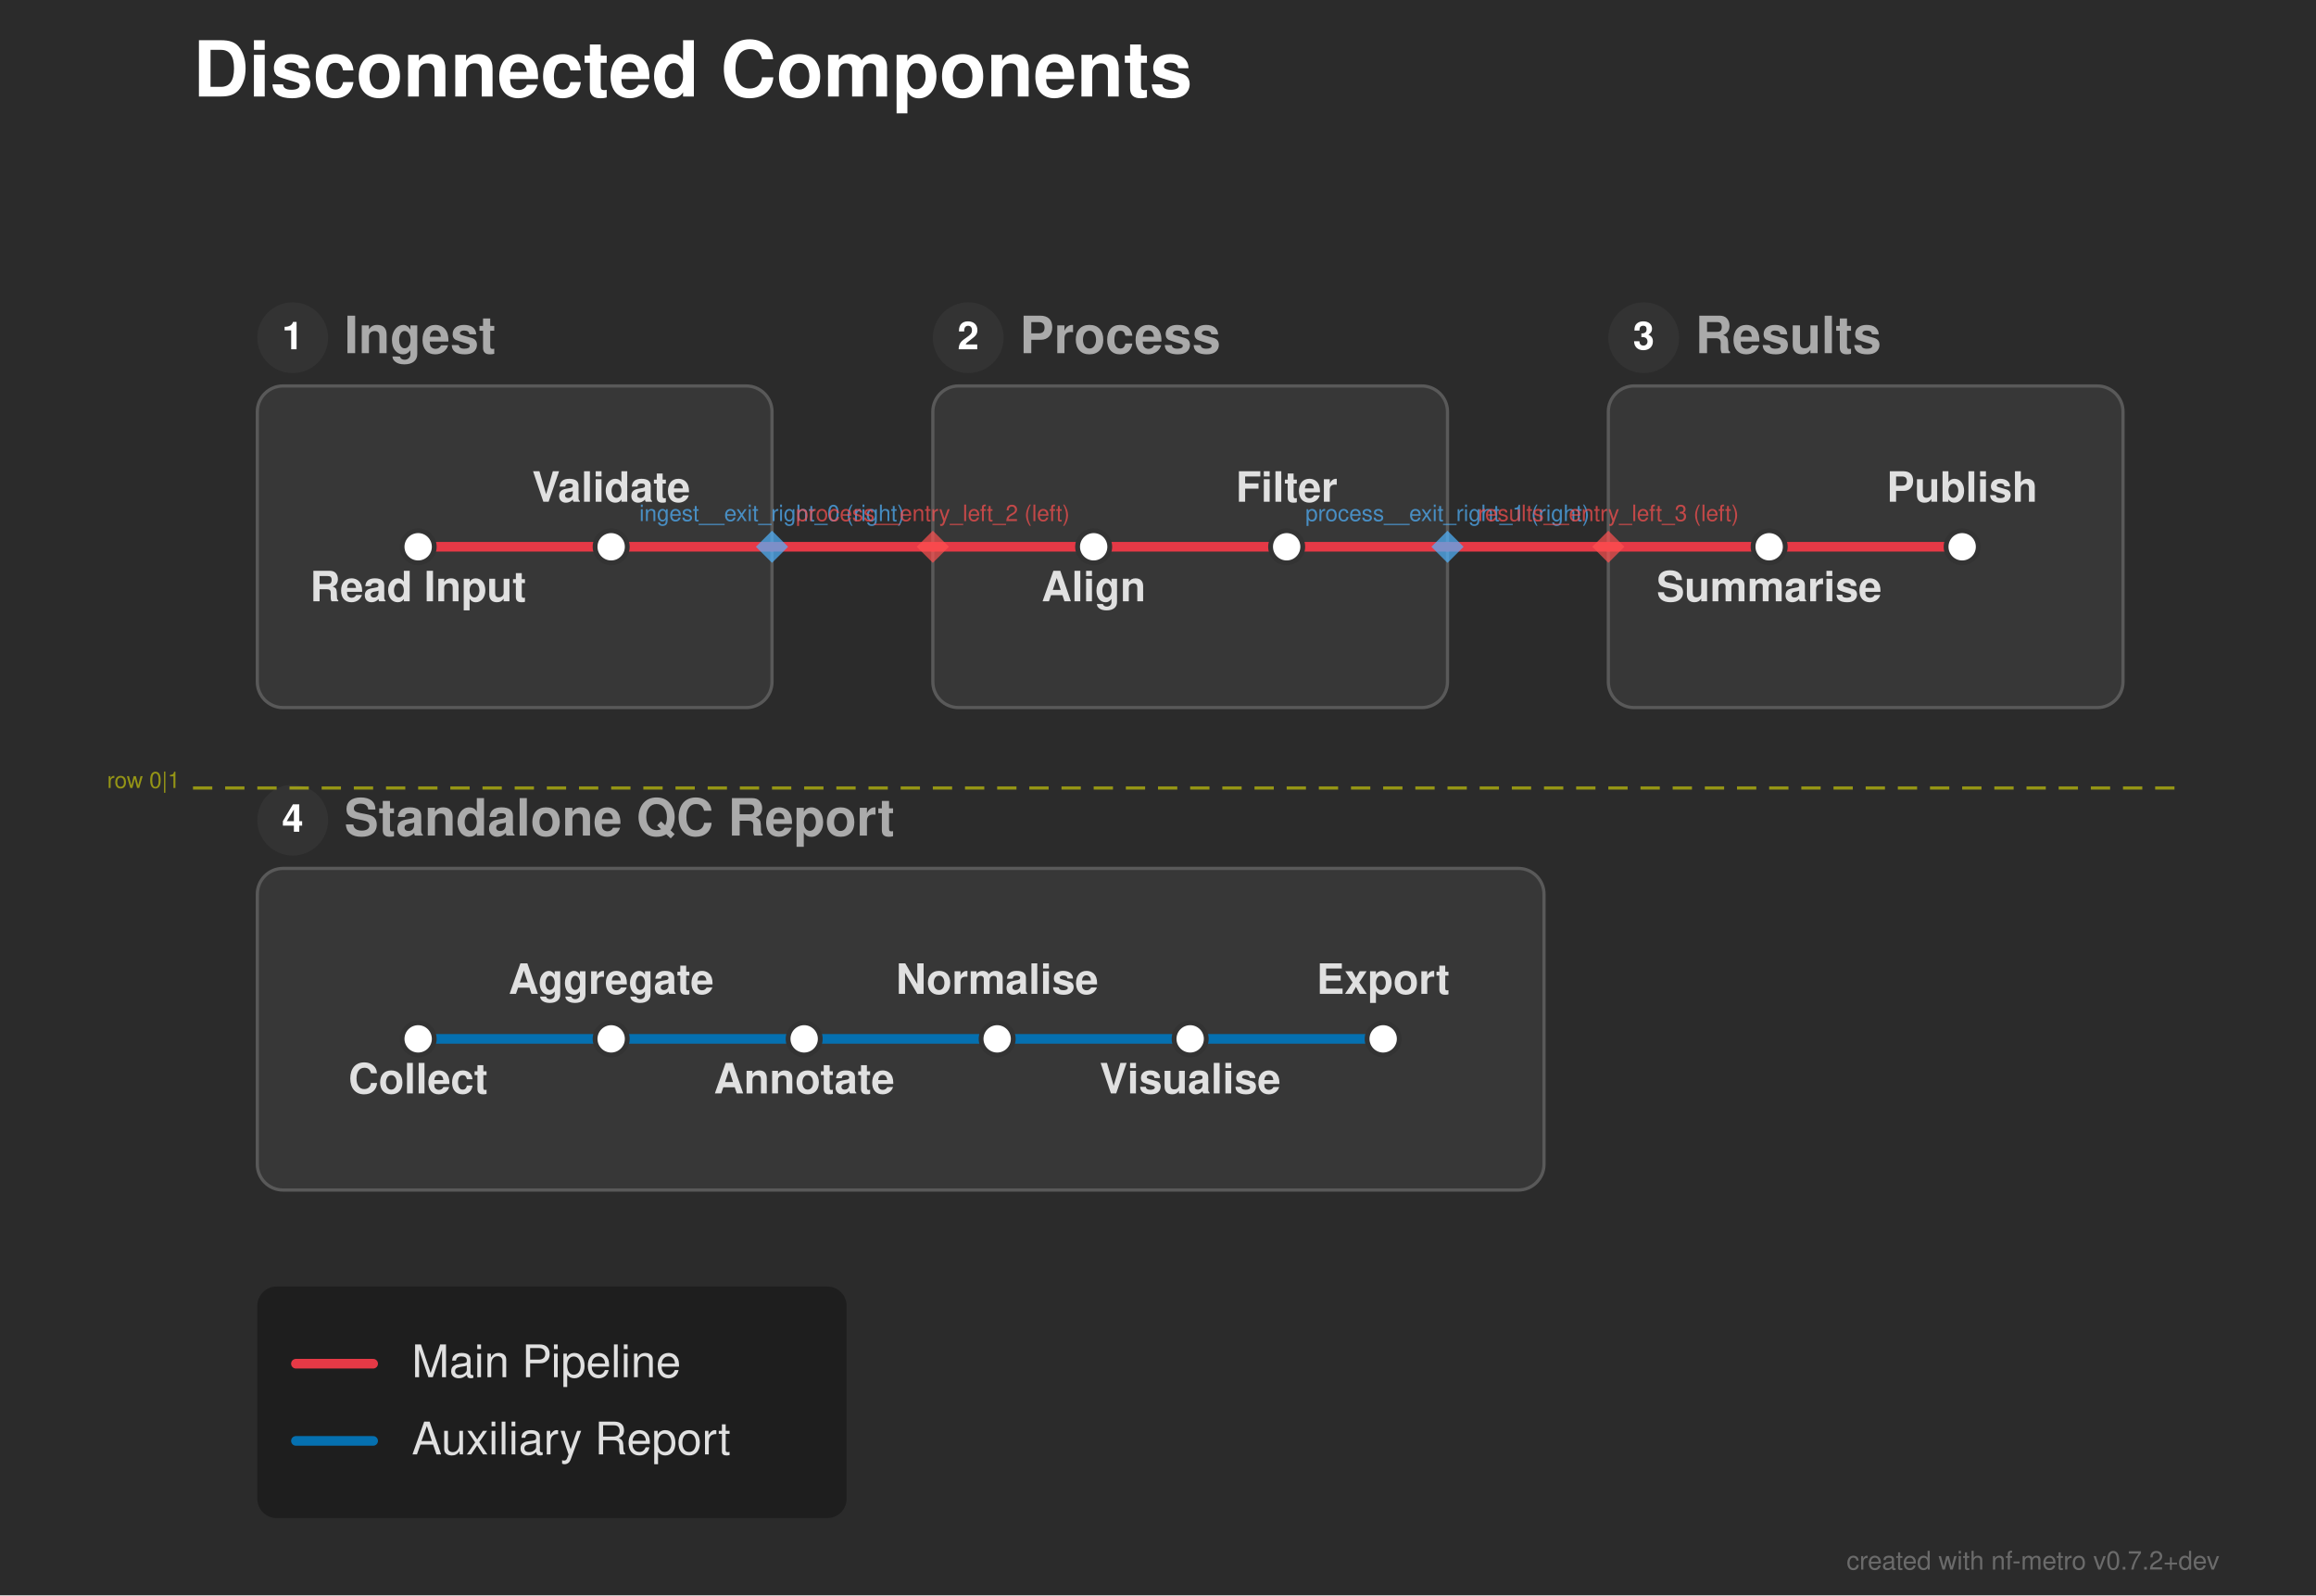
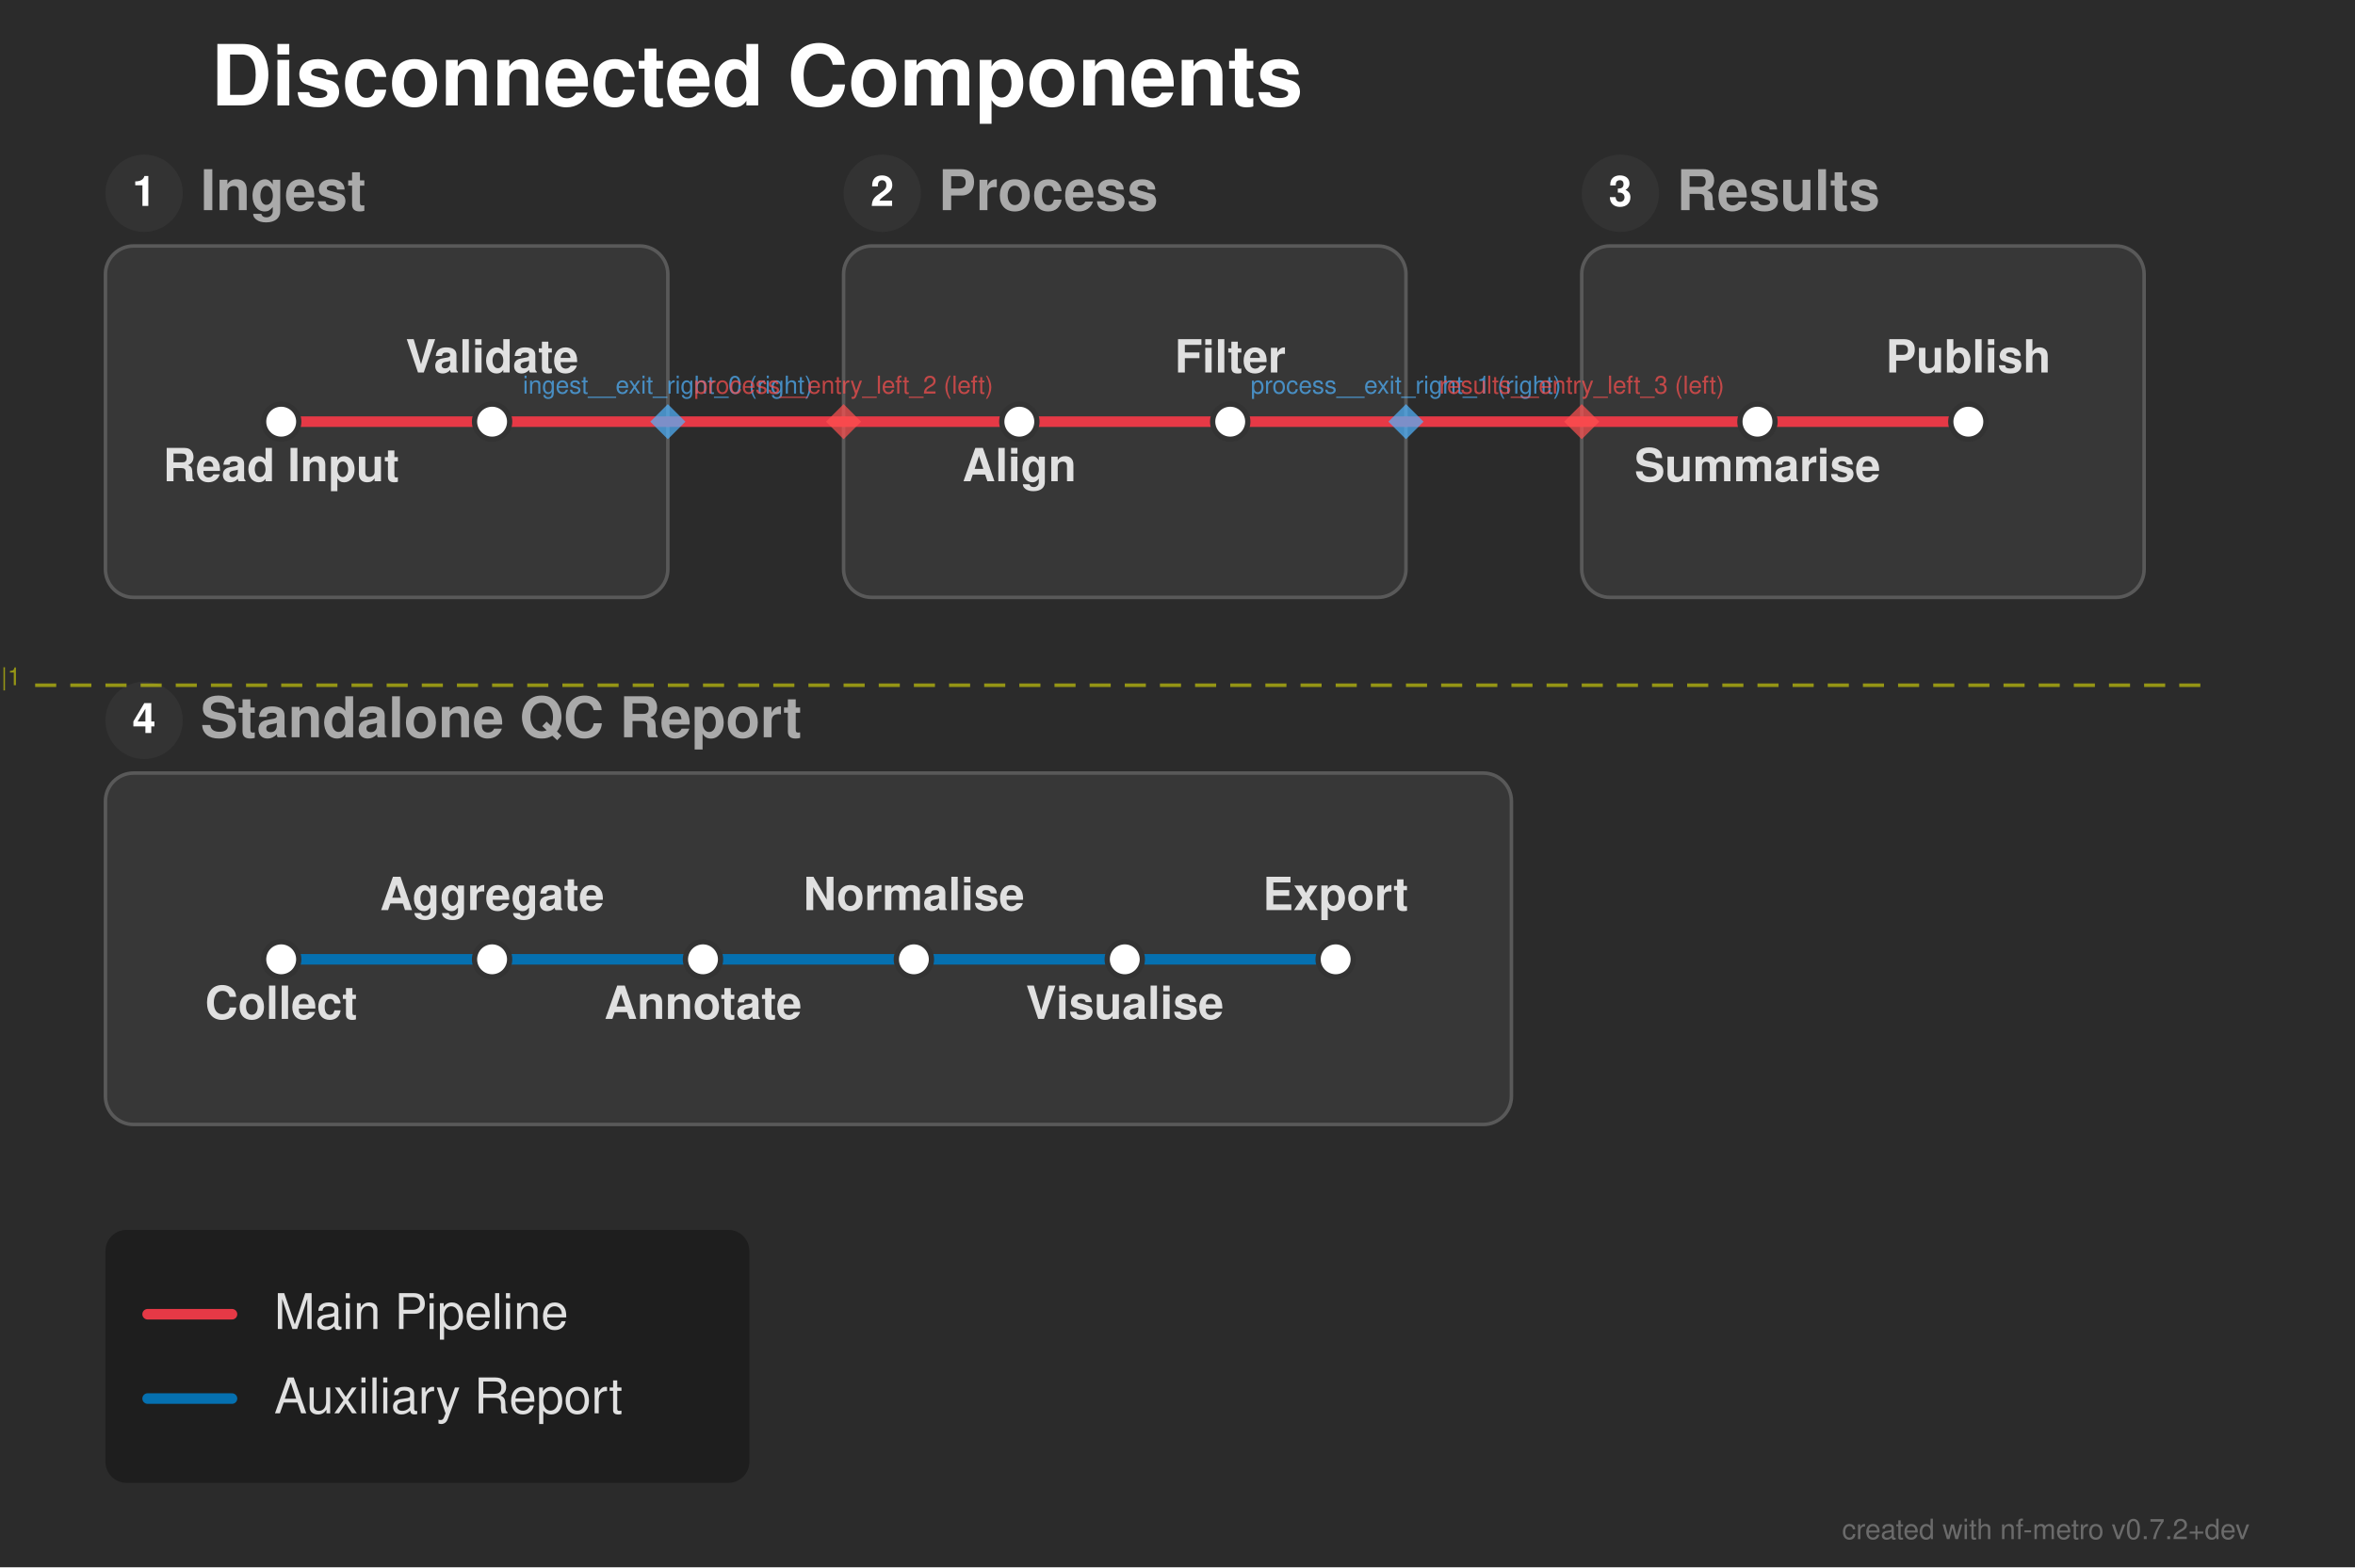
- <svg xmlns="http://www.w3.org/2000/svg" width="720" height="496" viewBox="0 0 720 496">
+ <svg xmlns="http://www.w3.org/2000/svg" width="670" height="446" viewBox="0 0 670 446">
  <defs>
</defs>
-   <rect x="0" y="0" width="720" height="496" fill="#2b2b2b" />
+   <rect x="0" y="0" width="670" height="446" fill="#2b2b2b" />
  <text x="60.0" y="30.0" font-size="24.0" fill="#ffffff" font-family="'Helvetica Neue', Helvetica, Arial, sans-serif" font-weight="bold" class="nf-metro-title">Disconnected Components</text>
-   <rect x="80.0" y="120.0" width="160.0" height="100.0" rx="8" ry="8" fill="#373737" stroke="#595959" stroke-width="1.0" class="nf-metro-section-box" data-section-id="ingest" data-section-lines="main" />
-   <circle cx="91.0" cy="105.0" r="11" fill="#333333" class="nf-metro-section-num-circle" data-section-id="ingest" />
-   <text x="91.0" y="105.0" font-size="12" fill="#ffffff" font-family="'Helvetica Neue', Helvetica, Arial, sans-serif" font-weight="bold" text-anchor="middle" dy="0.3em" data-section-id="ingest">1</text>
-   <text x="107.0" y="105.0" font-size="16.0" fill="#aaaaaa" font-family="'Helvetica Neue', Helvetica, Arial, sans-serif" font-weight="bold" dy="0.3em" class="nf-metro-section-label" data-section-id="ingest">Ingest</text>
-   <rect x="290.0" y="120.0" width="160.0" height="100.0" rx="8" ry="8" fill="#373737" stroke="#595959" stroke-width="1.0" class="nf-metro-section-box" data-section-id="process" data-section-lines="main" />
-   <circle cx="301.0" cy="105.0" r="11" fill="#333333" class="nf-metro-section-num-circle" data-section-id="process" />
-   <text x="301.0" y="105.0" font-size="12" fill="#ffffff" font-family="'Helvetica Neue', Helvetica, Arial, sans-serif" font-weight="bold" text-anchor="middle" dy="0.3em" data-section-id="process">2</text>
-   <text x="317.0" y="105.0" font-size="16.0" fill="#aaaaaa" font-family="'Helvetica Neue', Helvetica, Arial, sans-serif" font-weight="bold" dy="0.3em" class="nf-metro-section-label" data-section-id="process">Process</text>
-   <rect x="500.0" y="120.0" width="160.0" height="100.0" rx="8" ry="8" fill="#373737" stroke="#595959" stroke-width="1.0" class="nf-metro-section-box" data-section-id="results" data-section-lines="main" />
-   <circle cx="511.0" cy="105.0" r="11" fill="#333333" class="nf-metro-section-num-circle" data-section-id="results" />
-   <text x="511.0" y="105.0" font-size="12" fill="#ffffff" font-family="'Helvetica Neue', Helvetica, Arial, sans-serif" font-weight="bold" text-anchor="middle" dy="0.3em" data-section-id="results">3</text>
-   <text x="527.0" y="105.0" font-size="16.0" fill="#aaaaaa" font-family="'Helvetica Neue', Helvetica, Arial, sans-serif" font-weight="bold" dy="0.3em" class="nf-metro-section-label" data-section-id="results">Results</text>
-   <rect x="80.0" y="270.0" width="400.0" height="100.0" rx="8" ry="8" fill="#373737" stroke="#595959" stroke-width="1.0" class="nf-metro-section-box" data-section-id="wide_report" data-section-lines="aux" />
-   <circle cx="91.0" cy="255.0" r="11" fill="#333333" class="nf-metro-section-num-circle" data-section-id="wide_report" />
-   <text x="91.0" y="255.0" font-size="12" fill="#ffffff" font-family="'Helvetica Neue', Helvetica, Arial, sans-serif" font-weight="bold" text-anchor="middle" dy="0.3em" data-section-id="wide_report">4</text>
-   <text x="107.0" y="255.0" font-size="16.0" fill="#aaaaaa" font-family="'Helvetica Neue', Helvetica, Arial, sans-serif" font-weight="bold" dy="0.3em" class="nf-metro-section-label" data-section-id="wide_report">Standalone QC Report</text>
-   <path d="M130.0,323.0 L190.0,323.0" stroke="#0570b0" stroke-width="3.0" stroke-linecap="round" class="metro-line-aux" data-line-id="aux" />
-   <path d="M190.0,323.0 L250.0,323.0" stroke="#0570b0" stroke-width="3.0" stroke-linecap="round" class="metro-line-aux" data-line-id="aux" />
-   <path d="M250.0,323.0 L310.0,323.0" stroke="#0570b0" stroke-width="3.0" stroke-linecap="round" class="metro-line-aux" data-line-id="aux" />
-   <path d="M310.0,323.0 L370.0,323.0" stroke="#0570b0" stroke-width="3.0" stroke-linecap="round" class="metro-line-aux" data-line-id="aux" />
-   <path d="M370.0,323.0 L430.0,323.0" stroke="#0570b0" stroke-width="3.0" stroke-linecap="round" class="metro-line-aux" data-line-id="aux" />
-   <path d="M130.0,170.0 L190.0,170.0" stroke="#e63946" stroke-width="3.0" stroke-linecap="round" class="metro-line-main" data-line-id="main" />
-   <path d="M340.0,170.0 L400.0,170.0" stroke="#e63946" stroke-width="3.0" stroke-linecap="round" class="metro-line-main" data-line-id="main" />
-   <path d="M550.0,170.0 L610.0,170.0" stroke="#e63946" stroke-width="3.0" stroke-linecap="round" class="metro-line-main" data-line-id="main" />
-   <path d="M190.0,170.0 L240.0,170.0" stroke="#e63946" stroke-width="3.0" stroke-linecap="round" class="metro-line-main" data-line-id="main" />
-   <path d="M290.0,170.0 L340.0,170.0" stroke="#e63946" stroke-width="3.0" stroke-linecap="round" class="metro-line-main" data-line-id="main" />
-   <path d="M400.0,170.0 L450.0,170.0" stroke="#e63946" stroke-width="3.0" stroke-linecap="round" class="metro-line-main" data-line-id="main" />
-   <path d="M500.0,170.0 L550.0,170.0" stroke="#e63946" stroke-width="3.0" stroke-linecap="round" class="metro-line-main" data-line-id="main" />
-   <path d="M240.0,170.0 L290.0,170.0" stroke="#e63946" stroke-width="3.0" stroke-linecap="round" class="metro-line-main" data-line-id="main" />
-   <path d="M450.0,170.0 L500.0,170.0" stroke="#e63946" stroke-width="3.0" stroke-linecap="round" class="metro-line-main" data-line-id="main" />
-   <rect x="125.0" y="165.0" width="10.0" height="10.0" rx="5.0" ry="5.0" fill="#ffffff" stroke="#333333" stroke-width="1.5" class="nf-metro-station" data-station-id="in1" data-station-lines="main" data-station-label="Read Input" data-section-id="ingest" data-section-name="Ingest" />
-   <rect x="185.0" y="165.0" width="10.0" height="10.0" rx="5.0" ry="5.0" fill="#ffffff" stroke="#333333" stroke-width="1.5" class="nf-metro-station" data-station-id="in2" data-station-lines="main" data-station-label="Validate" data-section-id="ingest" data-section-name="Ingest" />
-   <rect x="335.0" y="165.0" width="10.0" height="10.0" rx="5.0" ry="5.0" fill="#ffffff" stroke="#333333" stroke-width="1.5" class="nf-metro-station" data-station-id="pr1" data-station-lines="main" data-station-label="Align" data-section-id="process" data-section-name="Process" />
-   <rect x="395.0" y="165.0" width="10.0" height="10.0" rx="5.0" ry="5.0" fill="#ffffff" stroke="#333333" stroke-width="1.5" class="nf-metro-station" data-station-id="pr2" data-station-lines="main" data-station-label="Filter" data-section-id="process" data-section-name="Process" />
-   <rect x="545.0" y="165.0" width="10.0" height="10.0" rx="5.0" ry="5.0" fill="#ffffff" stroke="#333333" stroke-width="1.5" class="nf-metro-station" data-station-id="re1" data-station-lines="main" data-station-label="Summarise" data-section-id="results" data-section-name="Results" />
-   <rect x="605.0" y="165.0" width="10.0" height="10.0" rx="5.0" ry="5.0" fill="#ffffff" stroke="#333333" stroke-width="1.5" class="nf-metro-station" data-station-id="re2" data-station-lines="main" data-station-label="Publish" data-section-id="results" data-section-name="Results" />
-   <rect x="125.0" y="318.0" width="10.0" height="10.0" rx="5.0" ry="5.0" fill="#ffffff" stroke="#333333" stroke-width="1.5" class="nf-metro-station" data-station-id="w1" data-station-lines="aux" data-station-label="Collect" data-section-id="wide_report" data-section-name="Standalone QC Report" />
-   <rect x="185.0" y="318.0" width="10.0" height="10.0" rx="5.0" ry="5.0" fill="#ffffff" stroke="#333333" stroke-width="1.5" class="nf-metro-station" data-station-id="w2" data-station-lines="aux" data-station-label="Aggregate" data-section-id="wide_report" data-section-name="Standalone QC Report" />
-   <rect x="245.0" y="318.0" width="10.0" height="10.0" rx="5.0" ry="5.0" fill="#ffffff" stroke="#333333" stroke-width="1.5" class="nf-metro-station" data-station-id="w3" data-station-lines="aux" data-station-label="Annotate" data-section-id="wide_report" data-section-name="Standalone QC Report" />
-   <rect x="305.0" y="318.0" width="10.0" height="10.0" rx="5.0" ry="5.0" fill="#ffffff" stroke="#333333" stroke-width="1.5" class="nf-metro-station" data-station-id="w4" data-station-lines="aux" data-station-label="Normalise" data-section-id="wide_report" data-section-name="Standalone QC Report" />
-   <rect x="365.0" y="318.0" width="10.0" height="10.0" rx="5.0" ry="5.0" fill="#ffffff" stroke="#333333" stroke-width="1.5" class="nf-metro-station" data-station-id="w5" data-station-lines="aux" data-station-label="Visualise" data-section-id="wide_report" data-section-name="Standalone QC Report" />
-   <rect x="425.0" y="318.0" width="10.0" height="10.0" rx="5.0" ry="5.0" fill="#ffffff" stroke="#333333" stroke-width="1.5" class="nf-metro-station" data-station-id="w6" data-station-lines="aux" data-station-label="Export" data-section-id="wide_report" data-section-name="Standalone QC Report" />
-   <text x="130.0" y="181.0" font-size="13.0" fill="#e0e0e0" font-family="'Helvetica Neue', Helvetica, Arial, sans-serif" font-weight="bold" text-anchor="middle" dominant-baseline="hanging" data-station-id="in1" class="nf-metro-station-label">Read Input</text>
-   <text x="340.0" y="181.0" font-size="13.0" fill="#e0e0e0" font-family="'Helvetica Neue', Helvetica, Arial, sans-serif" font-weight="bold" text-anchor="middle" dominant-baseline="hanging" data-station-id="pr1" class="nf-metro-station-label">Align</text>
-   <text x="550.0" y="181.0" font-size="13.0" fill="#e0e0e0" font-family="'Helvetica Neue', Helvetica, Arial, sans-serif" font-weight="bold" text-anchor="middle" dominant-baseline="hanging" data-station-id="re1" class="nf-metro-station-label">Summarise</text>
-   <text x="130.0" y="334.0" font-size="13.0" fill="#e0e0e0" font-family="'Helvetica Neue', Helvetica, Arial, sans-serif" font-weight="bold" text-anchor="middle" dominant-baseline="hanging" data-station-id="w1" class="nf-metro-station-label">Collect</text>
-   <text x="190.0" y="156.0" font-size="13.0" fill="#e0e0e0" font-family="'Helvetica Neue', Helvetica, Arial, sans-serif" font-weight="bold" text-anchor="middle" dominant-baseline="auto" data-station-id="in2" class="nf-metro-station-label">Validate</text>
-   <text x="400.0" y="156.0" font-size="13.0" fill="#e0e0e0" font-family="'Helvetica Neue', Helvetica, Arial, sans-serif" font-weight="bold" text-anchor="middle" dominant-baseline="auto" data-station-id="pr2" class="nf-metro-station-label">Filter</text>
-   <text x="610.0" y="156.0" font-size="13.0" fill="#e0e0e0" font-family="'Helvetica Neue', Helvetica, Arial, sans-serif" font-weight="bold" text-anchor="middle" dominant-baseline="auto" data-station-id="re2" class="nf-metro-station-label">Publish</text>
-   <text x="190.0" y="309.0" font-size="13.0" fill="#e0e0e0" font-family="'Helvetica Neue', Helvetica, Arial, sans-serif" font-weight="bold" text-anchor="middle" dominant-baseline="auto" data-station-id="w2" class="nf-metro-station-label">Aggregate</text>
-   <text x="250.0" y="334.0" font-size="13.0" fill="#e0e0e0" font-family="'Helvetica Neue', Helvetica, Arial, sans-serif" font-weight="bold" text-anchor="middle" dominant-baseline="hanging" data-station-id="w3" class="nf-metro-station-label">Annotate</text>
-   <text x="310.0" y="309.0" font-size="13.0" fill="#e0e0e0" font-family="'Helvetica Neue', Helvetica, Arial, sans-serif" font-weight="bold" text-anchor="middle" dominant-baseline="auto" data-station-id="w4" class="nf-metro-station-label">Normalise</text>
-   <text x="370.0" y="334.0" font-size="13.0" fill="#e0e0e0" font-family="'Helvetica Neue', Helvetica, Arial, sans-serif" font-weight="bold" text-anchor="middle" dominant-baseline="hanging" data-station-id="w5" class="nf-metro-station-label">Visualise</text>
-   <text x="430.0" y="309.0" font-size="13.0" fill="#e0e0e0" font-family="'Helvetica Neue', Helvetica, Arial, sans-serif" font-weight="bold" text-anchor="middle" dominant-baseline="auto" data-station-id="w6" class="nf-metro-station-label">Export</text>
-   <path d="M240.0,165.0 L245.0,170.0 L240.0,175.0 L235.0,170.0 Z" fill="rgba(80, 180, 255, 0.7)" stroke="none" />
-   <text x="240.0" y="162.0" font-size="7" fill="rgba(80, 180, 255, 0.7)" font-family="'Helvetica Neue', Helvetica, Arial, sans-serif" text-anchor="middle" dominant-baseline="auto">ingest__exit_right_0 (right)</text>
-   <path d="M450.0,165.0 L455.0,170.0 L450.0,175.0 L445.0,170.0 Z" fill="rgba(80, 180, 255, 0.7)" stroke="none" />
-   <text x="450.0" y="162.0" font-size="7" fill="rgba(80, 180, 255, 0.7)" font-family="'Helvetica Neue', Helvetica, Arial, sans-serif" text-anchor="middle" dominant-baseline="auto">process__exit_right_1 (right)</text>
-   <path d="M290.0,165.0 L295.0,170.0 L290.0,175.0 L285.0,170.0 Z" fill="rgba(255, 80, 80, 0.7)" stroke="none" />
-   <text x="290.0" y="162.0" font-size="7" fill="rgba(255, 80, 80, 0.7)" font-family="'Helvetica Neue', Helvetica, Arial, sans-serif" text-anchor="middle" dominant-baseline="auto">process__entry_left_2 (left)</text>
-   <path d="M500.0,165.0 L505.0,170.0 L500.0,175.0 L495.0,170.0 Z" fill="rgba(255, 80, 80, 0.7)" stroke="none" />
-   <text x="500.0" y="162.0" font-size="7" fill="rgba(255, 80, 80, 0.7)" font-family="'Helvetica Neue', Helvetica, Arial, sans-serif" text-anchor="middle" dominant-baseline="auto">results__entry_left_3 (left)</text>
-   <path d="M60.0,245.0 L680.0,245.0" stroke="rgba(255, 255, 0, 0.5)" stroke-width="1" stroke-dasharray="6,4" />
-   <text x="56.0" y="245.0" font-size="7" fill="rgba(255, 255, 0, 0.5)" font-family="'Helvetica Neue', Helvetica, Arial, sans-serif" text-anchor="end">row 0|1</text>
-   <rect x="80.0" y="400.0" width="183.2" height="72.0" rx="6" ry="6" fill="rgba(0, 0, 0, 0.3)" />
-   <path d="M92.0,424.0 L116.0,424.0" stroke="#e63946" stroke-width="3.0" stroke-linecap="round" />
-   <text x="128.0" y="424.0" font-size="14.0" fill="#e0e0e0" font-family="'Helvetica Neue', Helvetica, Arial, sans-serif" dy="0.3em">Main Pipeline</text>
-   <path d="M92.0,448.0 L116.0,448.0" stroke="#0570b0" stroke-width="3.0" stroke-linecap="round" />
-   <text x="128.0" y="448.0" font-size="14.0" fill="#e0e0e0" font-family="'Helvetica Neue', Helvetica, Arial, sans-serif" dy="0.3em">Auxiliary Report</text>
-   <text x="690.0" y="488.0" font-size="8" fill="rgba(150, 150, 150, 0.6)" font-family="'Helvetica Neue', Helvetica, Arial, sans-serif" text-anchor="end">created with nf-metro v0.7.2+dev</text>
+   <rect x="30.0" y="70.0" width="160.0" height="100.0" rx="8" ry="8" fill="#373737" stroke="#595959" stroke-width="1.0" class="nf-metro-section-box" data-section-id="ingest" data-section-lines="main" />
+   <circle cx="41.0" cy="55.0" r="11" fill="#333333" class="nf-metro-section-num-circle" data-section-id="ingest" />
+   <text x="41.0" y="55.0" font-size="12" fill="#ffffff" font-family="'Helvetica Neue', Helvetica, Arial, sans-serif" font-weight="bold" text-anchor="middle" dy="0.3em" data-section-id="ingest">1</text>
+   <text x="57.0" y="55.0" font-size="16.0" fill="#aaaaaa" font-family="'Helvetica Neue', Helvetica, Arial, sans-serif" font-weight="bold" dy="0.3em" class="nf-metro-section-label" data-section-id="ingest">Ingest</text>
+   <rect x="240.0" y="70.0" width="160.0" height="100.0" rx="8" ry="8" fill="#373737" stroke="#595959" stroke-width="1.0" class="nf-metro-section-box" data-section-id="process" data-section-lines="main" />
+   <circle cx="251.0" cy="55.0" r="11" fill="#333333" class="nf-metro-section-num-circle" data-section-id="process" />
+   <text x="251.0" y="55.0" font-size="12" fill="#ffffff" font-family="'Helvetica Neue', Helvetica, Arial, sans-serif" font-weight="bold" text-anchor="middle" dy="0.3em" data-section-id="process">2</text>
+   <text x="267.0" y="55.0" font-size="16.0" fill="#aaaaaa" font-family="'Helvetica Neue', Helvetica, Arial, sans-serif" font-weight="bold" dy="0.3em" class="nf-metro-section-label" data-section-id="process">Process</text>
+   <rect x="450.0" y="70.0" width="160.0" height="100.0" rx="8" ry="8" fill="#373737" stroke="#595959" stroke-width="1.0" class="nf-metro-section-box" data-section-id="results" data-section-lines="main" />
+   <circle cx="461.0" cy="55.0" r="11" fill="#333333" class="nf-metro-section-num-circle" data-section-id="results" />
+   <text x="461.0" y="55.0" font-size="12" fill="#ffffff" font-family="'Helvetica Neue', Helvetica, Arial, sans-serif" font-weight="bold" text-anchor="middle" dy="0.3em" data-section-id="results">3</text>
+   <text x="477.0" y="55.0" font-size="16.0" fill="#aaaaaa" font-family="'Helvetica Neue', Helvetica, Arial, sans-serif" font-weight="bold" dy="0.3em" class="nf-metro-section-label" data-section-id="results">Results</text>
+   <rect x="30.0" y="220.0" width="400.0" height="100.0" rx="8" ry="8" fill="#373737" stroke="#595959" stroke-width="1.0" class="nf-metro-section-box" data-section-id="wide_report" data-section-lines="aux" />
+   <circle cx="41.0" cy="205.0" r="11" fill="#333333" class="nf-metro-section-num-circle" data-section-id="wide_report" />
+   <text x="41.0" y="205.0" font-size="12" fill="#ffffff" font-family="'Helvetica Neue', Helvetica, Arial, sans-serif" font-weight="bold" text-anchor="middle" dy="0.3em" data-section-id="wide_report">4</text>
+   <text x="57.0" y="205.0" font-size="16.0" fill="#aaaaaa" font-family="'Helvetica Neue', Helvetica, Arial, sans-serif" font-weight="bold" dy="0.3em" class="nf-metro-section-label" data-section-id="wide_report">Standalone QC Report</text>
+   <path d="M80.0,273.0 L140.0,273.0" stroke="#0570b0" stroke-width="3.0" stroke-linecap="round" class="metro-line-aux" data-line-id="aux" />
+   <path d="M140.0,273.0 L200.0,273.0" stroke="#0570b0" stroke-width="3.0" stroke-linecap="round" class="metro-line-aux" data-line-id="aux" />
+   <path d="M200.0,273.0 L260.0,273.0" stroke="#0570b0" stroke-width="3.0" stroke-linecap="round" class="metro-line-aux" data-line-id="aux" />
+   <path d="M260.0,273.0 L320.0,273.0" stroke="#0570b0" stroke-width="3.0" stroke-linecap="round" class="metro-line-aux" data-line-id="aux" />
+   <path d="M320.0,273.0 L380.0,273.0" stroke="#0570b0" stroke-width="3.0" stroke-linecap="round" class="metro-line-aux" data-line-id="aux" />
+   <path d="M80.0,120.0 L140.0,120.0" stroke="#e63946" stroke-width="3.0" stroke-linecap="round" class="metro-line-main" data-line-id="main" />
+   <path d="M290.0,120.0 L350.0,120.0" stroke="#e63946" stroke-width="3.0" stroke-linecap="round" class="metro-line-main" data-line-id="main" />
+   <path d="M500.0,120.0 L560.0,120.0" stroke="#e63946" stroke-width="3.0" stroke-linecap="round" class="metro-line-main" data-line-id="main" />
+   <path d="M140.0,120.0 L190.0,120.0" stroke="#e63946" stroke-width="3.0" stroke-linecap="round" class="metro-line-main" data-line-id="main" />
+   <path d="M240.0,120.0 L290.0,120.0" stroke="#e63946" stroke-width="3.0" stroke-linecap="round" class="metro-line-main" data-line-id="main" />
+   <path d="M350.0,120.0 L400.0,120.0" stroke="#e63946" stroke-width="3.0" stroke-linecap="round" class="metro-line-main" data-line-id="main" />
+   <path d="M450.0,120.0 L500.0,120.0" stroke="#e63946" stroke-width="3.0" stroke-linecap="round" class="metro-line-main" data-line-id="main" />
+   <path d="M190.0,120.0 L240.0,120.0" stroke="#e63946" stroke-width="3.0" stroke-linecap="round" class="metro-line-main" data-line-id="main" />
+   <path d="M400.0,120.0 L450.0,120.0" stroke="#e63946" stroke-width="3.0" stroke-linecap="round" class="metro-line-main" data-line-id="main" />
+   <rect x="75.0" y="115.0" width="10.0" height="10.0" rx="5.0" ry="5.0" fill="#ffffff" stroke="#333333" stroke-width="1.5" class="nf-metro-station" data-station-id="in1" data-station-lines="main" data-station-label="Read Input" data-section-id="ingest" data-section-name="Ingest" />
+   <rect x="135.0" y="115.0" width="10.0" height="10.0" rx="5.0" ry="5.0" fill="#ffffff" stroke="#333333" stroke-width="1.5" class="nf-metro-station" data-station-id="in2" data-station-lines="main" data-station-label="Validate" data-section-id="ingest" data-section-name="Ingest" />
+   <rect x="285.0" y="115.0" width="10.0" height="10.0" rx="5.0" ry="5.0" fill="#ffffff" stroke="#333333" stroke-width="1.5" class="nf-metro-station" data-station-id="pr1" data-station-lines="main" data-station-label="Align" data-section-id="process" data-section-name="Process" />
+   <rect x="345.0" y="115.0" width="10.0" height="10.0" rx="5.0" ry="5.0" fill="#ffffff" stroke="#333333" stroke-width="1.5" class="nf-metro-station" data-station-id="pr2" data-station-lines="main" data-station-label="Filter" data-section-id="process" data-section-name="Process" />
+   <rect x="495.0" y="115.0" width="10.0" height="10.0" rx="5.0" ry="5.0" fill="#ffffff" stroke="#333333" stroke-width="1.5" class="nf-metro-station" data-station-id="re1" data-station-lines="main" data-station-label="Summarise" data-section-id="results" data-section-name="Results" />
+   <rect x="555.0" y="115.0" width="10.0" height="10.0" rx="5.0" ry="5.0" fill="#ffffff" stroke="#333333" stroke-width="1.5" class="nf-metro-station" data-station-id="re2" data-station-lines="main" data-station-label="Publish" data-section-id="results" data-section-name="Results" />
+   <rect x="75.0" y="268.0" width="10.0" height="10.0" rx="5.0" ry="5.0" fill="#ffffff" stroke="#333333" stroke-width="1.5" class="nf-metro-station" data-station-id="w1" data-station-lines="aux" data-station-label="Collect" data-section-id="wide_report" data-section-name="Standalone QC Report" />
+   <rect x="135.0" y="268.0" width="10.0" height="10.0" rx="5.0" ry="5.0" fill="#ffffff" stroke="#333333" stroke-width="1.5" class="nf-metro-station" data-station-id="w2" data-station-lines="aux" data-station-label="Aggregate" data-section-id="wide_report" data-section-name="Standalone QC Report" />
+   <rect x="195.0" y="268.0" width="10.0" height="10.0" rx="5.0" ry="5.0" fill="#ffffff" stroke="#333333" stroke-width="1.5" class="nf-metro-station" data-station-id="w3" data-station-lines="aux" data-station-label="Annotate" data-section-id="wide_report" data-section-name="Standalone QC Report" />
+   <rect x="255.0" y="268.0" width="10.0" height="10.0" rx="5.0" ry="5.0" fill="#ffffff" stroke="#333333" stroke-width="1.5" class="nf-metro-station" data-station-id="w4" data-station-lines="aux" data-station-label="Normalise" data-section-id="wide_report" data-section-name="Standalone QC Report" />
+   <rect x="315.0" y="268.0" width="10.0" height="10.0" rx="5.0" ry="5.0" fill="#ffffff" stroke="#333333" stroke-width="1.5" class="nf-metro-station" data-station-id="w5" data-station-lines="aux" data-station-label="Visualise" data-section-id="wide_report" data-section-name="Standalone QC Report" />
+   <rect x="375.0" y="268.0" width="10.0" height="10.0" rx="5.0" ry="5.0" fill="#ffffff" stroke="#333333" stroke-width="1.5" class="nf-metro-station" data-station-id="w6" data-station-lines="aux" data-station-label="Export" data-section-id="wide_report" data-section-name="Standalone QC Report" />
+   <text x="80.0" y="131.0" font-size="13.0" fill="#e0e0e0" font-family="'Helvetica Neue', Helvetica, Arial, sans-serif" font-weight="bold" text-anchor="middle" dominant-baseline="hanging" data-station-id="in1" class="nf-metro-station-label">Read Input</text>
+   <text x="290.0" y="131.0" font-size="13.0" fill="#e0e0e0" font-family="'Helvetica Neue', Helvetica, Arial, sans-serif" font-weight="bold" text-anchor="middle" dominant-baseline="hanging" data-station-id="pr1" class="nf-metro-station-label">Align</text>
+   <text x="500.0" y="131.0" font-size="13.0" fill="#e0e0e0" font-family="'Helvetica Neue', Helvetica, Arial, sans-serif" font-weight="bold" text-anchor="middle" dominant-baseline="hanging" data-station-id="re1" class="nf-metro-station-label">Summarise</text>
+   <text x="80.0" y="284.0" font-size="13.0" fill="#e0e0e0" font-family="'Helvetica Neue', Helvetica, Arial, sans-serif" font-weight="bold" text-anchor="middle" dominant-baseline="hanging" data-station-id="w1" class="nf-metro-station-label">Collect</text>
+   <text x="140.0" y="106.0" font-size="13.0" fill="#e0e0e0" font-family="'Helvetica Neue', Helvetica, Arial, sans-serif" font-weight="bold" text-anchor="middle" dominant-baseline="auto" data-station-id="in2" class="nf-metro-station-label">Validate</text>
+   <text x="350.0" y="106.0" font-size="13.0" fill="#e0e0e0" font-family="'Helvetica Neue', Helvetica, Arial, sans-serif" font-weight="bold" text-anchor="middle" dominant-baseline="auto" data-station-id="pr2" class="nf-metro-station-label">Filter</text>
+   <text x="560.0" y="106.0" font-size="13.0" fill="#e0e0e0" font-family="'Helvetica Neue', Helvetica, Arial, sans-serif" font-weight="bold" text-anchor="middle" dominant-baseline="auto" data-station-id="re2" class="nf-metro-station-label">Publish</text>
+   <text x="140.0" y="259.0" font-size="13.0" fill="#e0e0e0" font-family="'Helvetica Neue', Helvetica, Arial, sans-serif" font-weight="bold" text-anchor="middle" dominant-baseline="auto" data-station-id="w2" class="nf-metro-station-label">Aggregate</text>
+   <text x="200.0" y="284.0" font-size="13.0" fill="#e0e0e0" font-family="'Helvetica Neue', Helvetica, Arial, sans-serif" font-weight="bold" text-anchor="middle" dominant-baseline="hanging" data-station-id="w3" class="nf-metro-station-label">Annotate</text>
+   <text x="260.0" y="259.0" font-size="13.0" fill="#e0e0e0" font-family="'Helvetica Neue', Helvetica, Arial, sans-serif" font-weight="bold" text-anchor="middle" dominant-baseline="auto" data-station-id="w4" class="nf-metro-station-label">Normalise</text>
+   <text x="320.0" y="284.0" font-size="13.0" fill="#e0e0e0" font-family="'Helvetica Neue', Helvetica, Arial, sans-serif" font-weight="bold" text-anchor="middle" dominant-baseline="hanging" data-station-id="w5" class="nf-metro-station-label">Visualise</text>
+   <text x="380.0" y="259.0" font-size="13.0" fill="#e0e0e0" font-family="'Helvetica Neue', Helvetica, Arial, sans-serif" font-weight="bold" text-anchor="middle" dominant-baseline="auto" data-station-id="w6" class="nf-metro-station-label">Export</text>
+   <path d="M190.0,115.0 L195.0,120.0 L190.0,125.0 L185.0,120.0 Z" fill="rgba(80, 180, 255, 0.7)" stroke="none" />
+   <text x="190.0" y="112.0" font-size="7" fill="rgba(80, 180, 255, 0.7)" font-family="'Helvetica Neue', Helvetica, Arial, sans-serif" text-anchor="middle" dominant-baseline="auto">ingest__exit_right_0 (right)</text>
+   <path d="M400.0,115.0 L405.0,120.0 L400.0,125.0 L395.0,120.0 Z" fill="rgba(80, 180, 255, 0.7)" stroke="none" />
+   <text x="400.0" y="112.0" font-size="7" fill="rgba(80, 180, 255, 0.7)" font-family="'Helvetica Neue', Helvetica, Arial, sans-serif" text-anchor="middle" dominant-baseline="auto">process__exit_right_1 (right)</text>
+   <path d="M240.0,115.0 L245.0,120.0 L240.0,125.0 L235.0,120.0 Z" fill="rgba(255, 80, 80, 0.7)" stroke="none" />
+   <text x="240.0" y="112.0" font-size="7" fill="rgba(255, 80, 80, 0.7)" font-family="'Helvetica Neue', Helvetica, Arial, sans-serif" text-anchor="middle" dominant-baseline="auto">process__entry_left_2 (left)</text>
+   <path d="M450.0,115.0 L455.0,120.0 L450.0,125.0 L445.0,120.0 Z" fill="rgba(255, 80, 80, 0.7)" stroke="none" />
+   <text x="450.0" y="112.0" font-size="7" fill="rgba(255, 80, 80, 0.7)" font-family="'Helvetica Neue', Helvetica, Arial, sans-serif" text-anchor="middle" dominant-baseline="auto">results__entry_left_3 (left)</text>
+   <path d="M10.0,195.0 L630.0,195.0" stroke="rgba(255, 255, 0, 0.5)" stroke-width="1" stroke-dasharray="6,4" />
+   <text x="6.0" y="195.0" font-size="7" fill="rgba(255, 255, 0, 0.5)" font-family="'Helvetica Neue', Helvetica, Arial, sans-serif" text-anchor="end">row 0|1</text>
+   <rect x="30.0" y="350.0" width="183.2" height="72.0" rx="6" ry="6" fill="rgba(0, 0, 0, 0.3)" />
+   <path d="M42.0,374.0 L66.0,374.0" stroke="#e63946" stroke-width="3.0" stroke-linecap="round" />
+   <text x="78.0" y="374.0" font-size="14.0" fill="#e0e0e0" font-family="'Helvetica Neue', Helvetica, Arial, sans-serif" dy="0.3em">Main Pipeline</text>
+   <path d="M42.0,398.0 L66.0,398.0" stroke="#0570b0" stroke-width="3.0" stroke-linecap="round" />
+   <text x="78.0" y="398.0" font-size="14.0" fill="#e0e0e0" font-family="'Helvetica Neue', Helvetica, Arial, sans-serif" dy="0.3em">Auxiliary Report</text>
+   <text x="640.0" y="438.0" font-size="8" fill="rgba(150, 150, 150, 0.6)" font-family="'Helvetica Neue', Helvetica, Arial, sans-serif" text-anchor="end">created with nf-metro v0.7.2+dev</text>
</svg>
